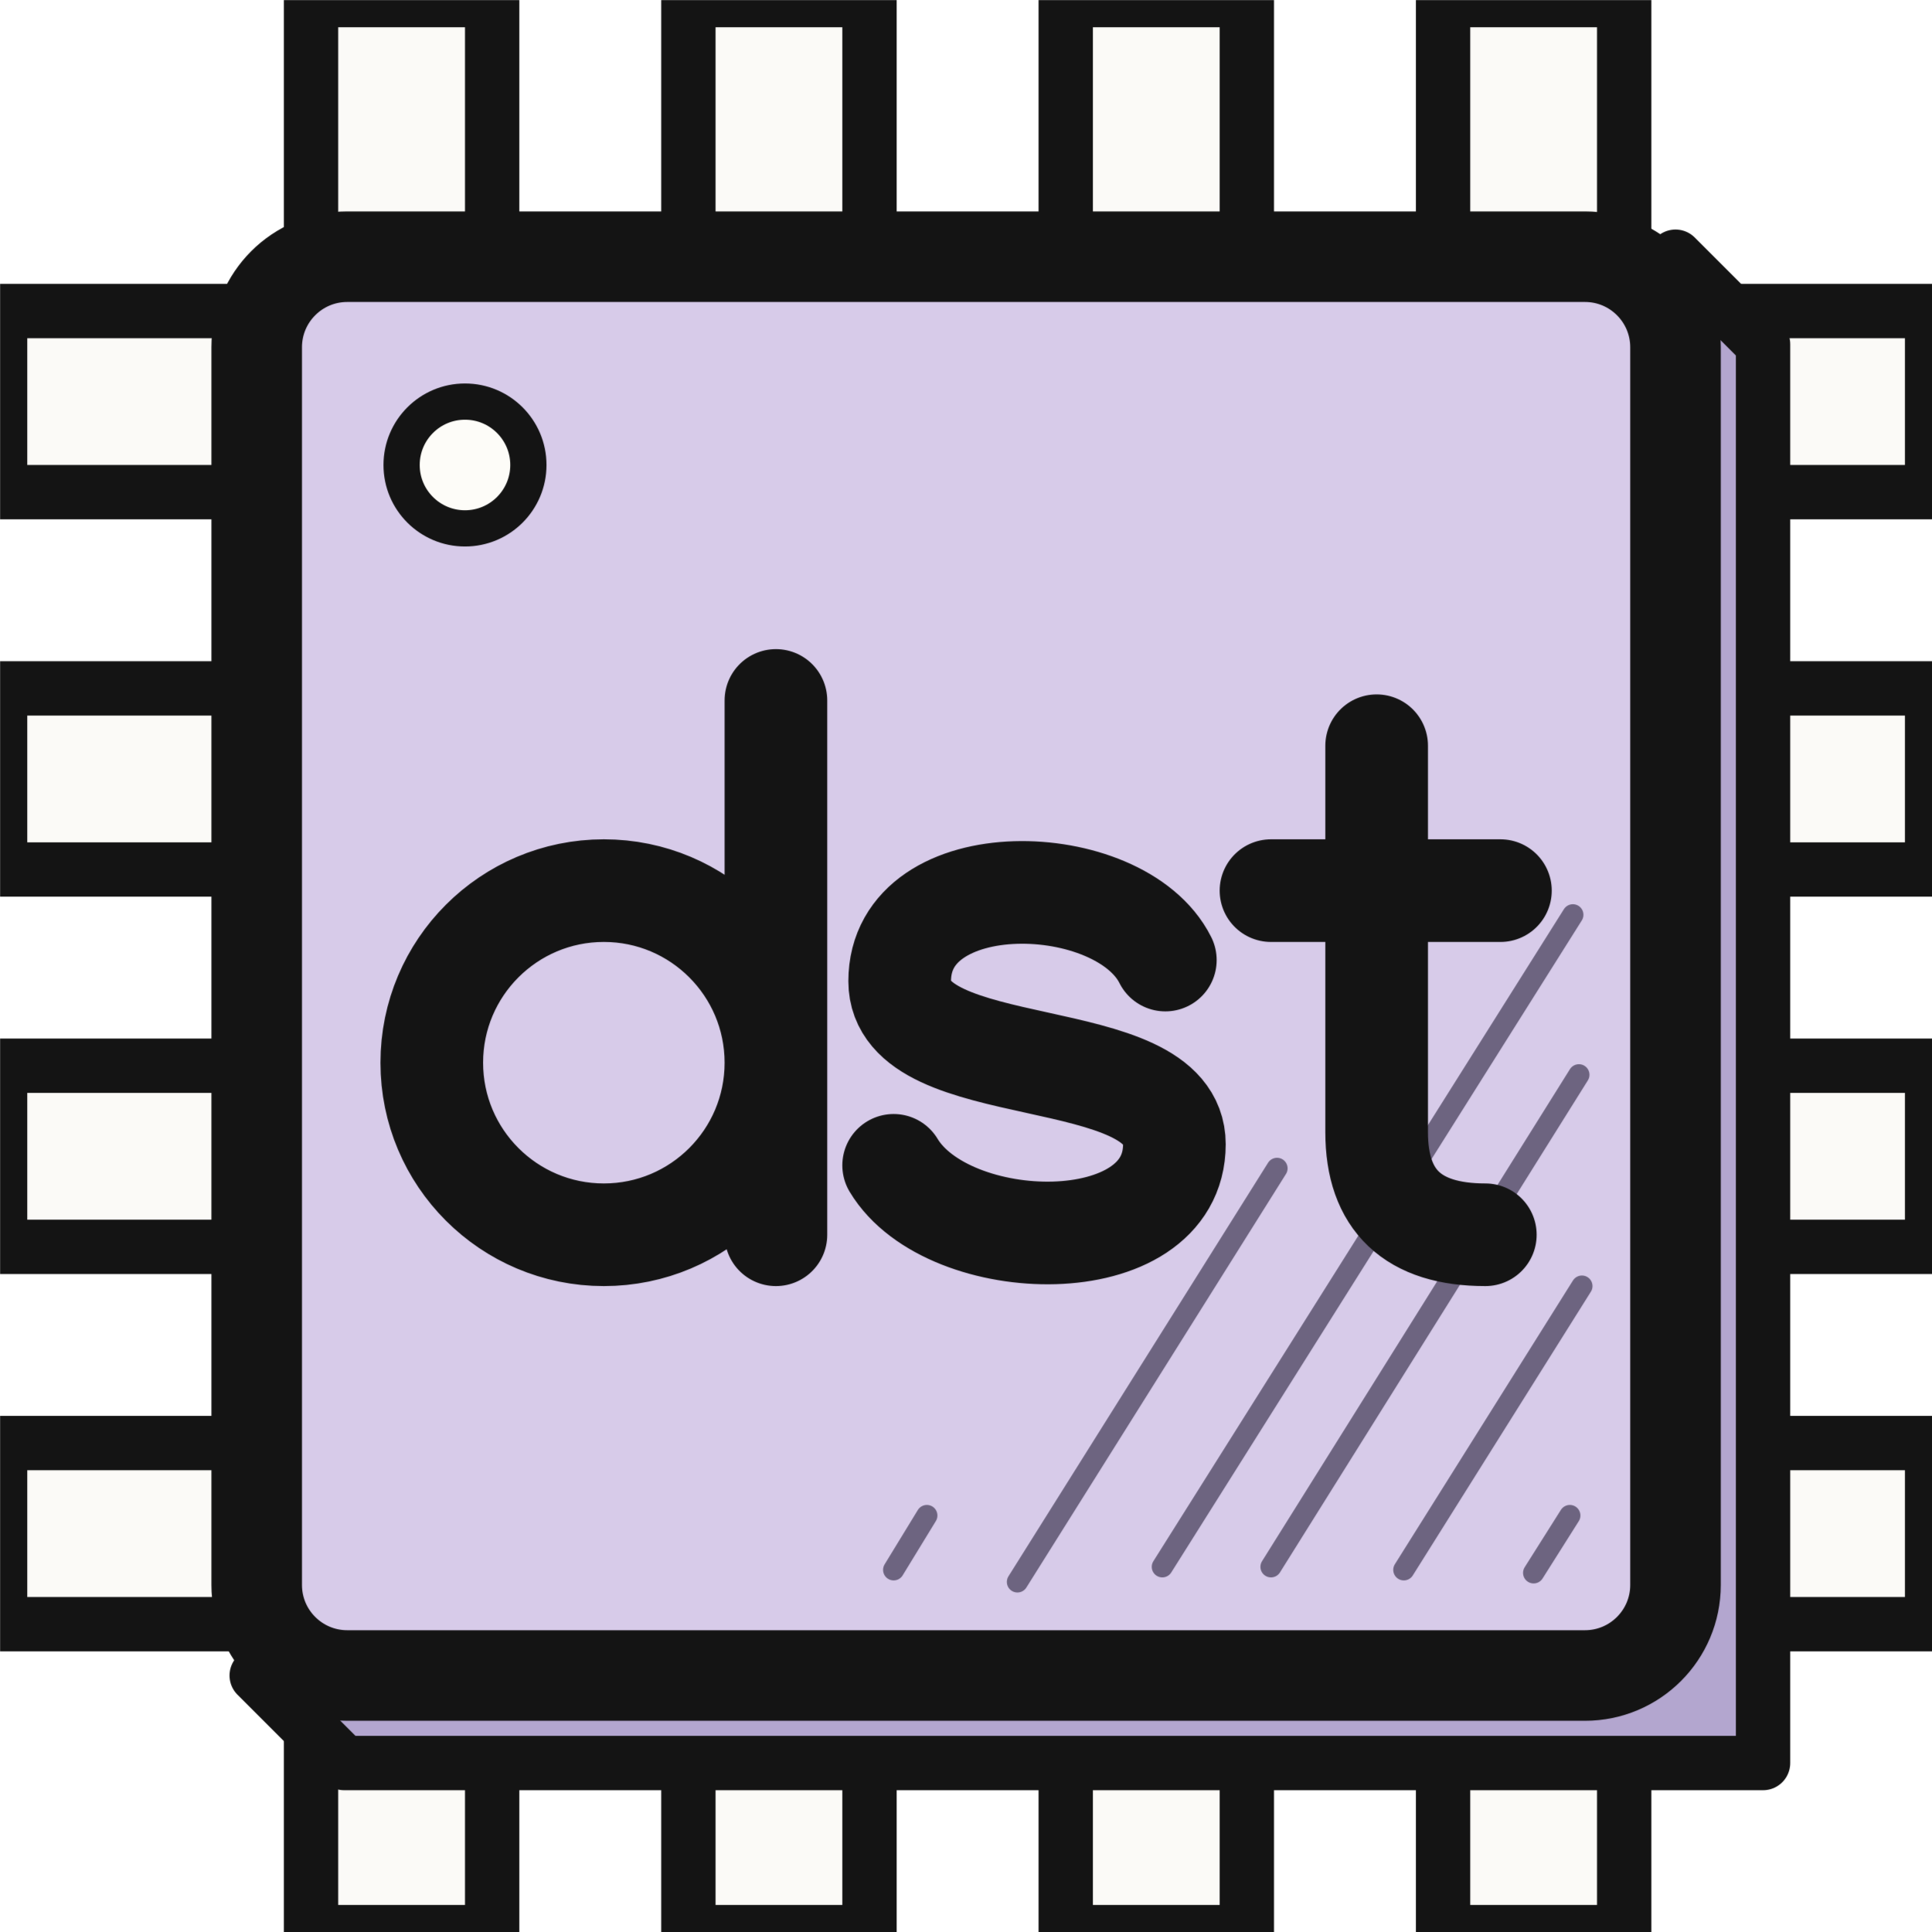
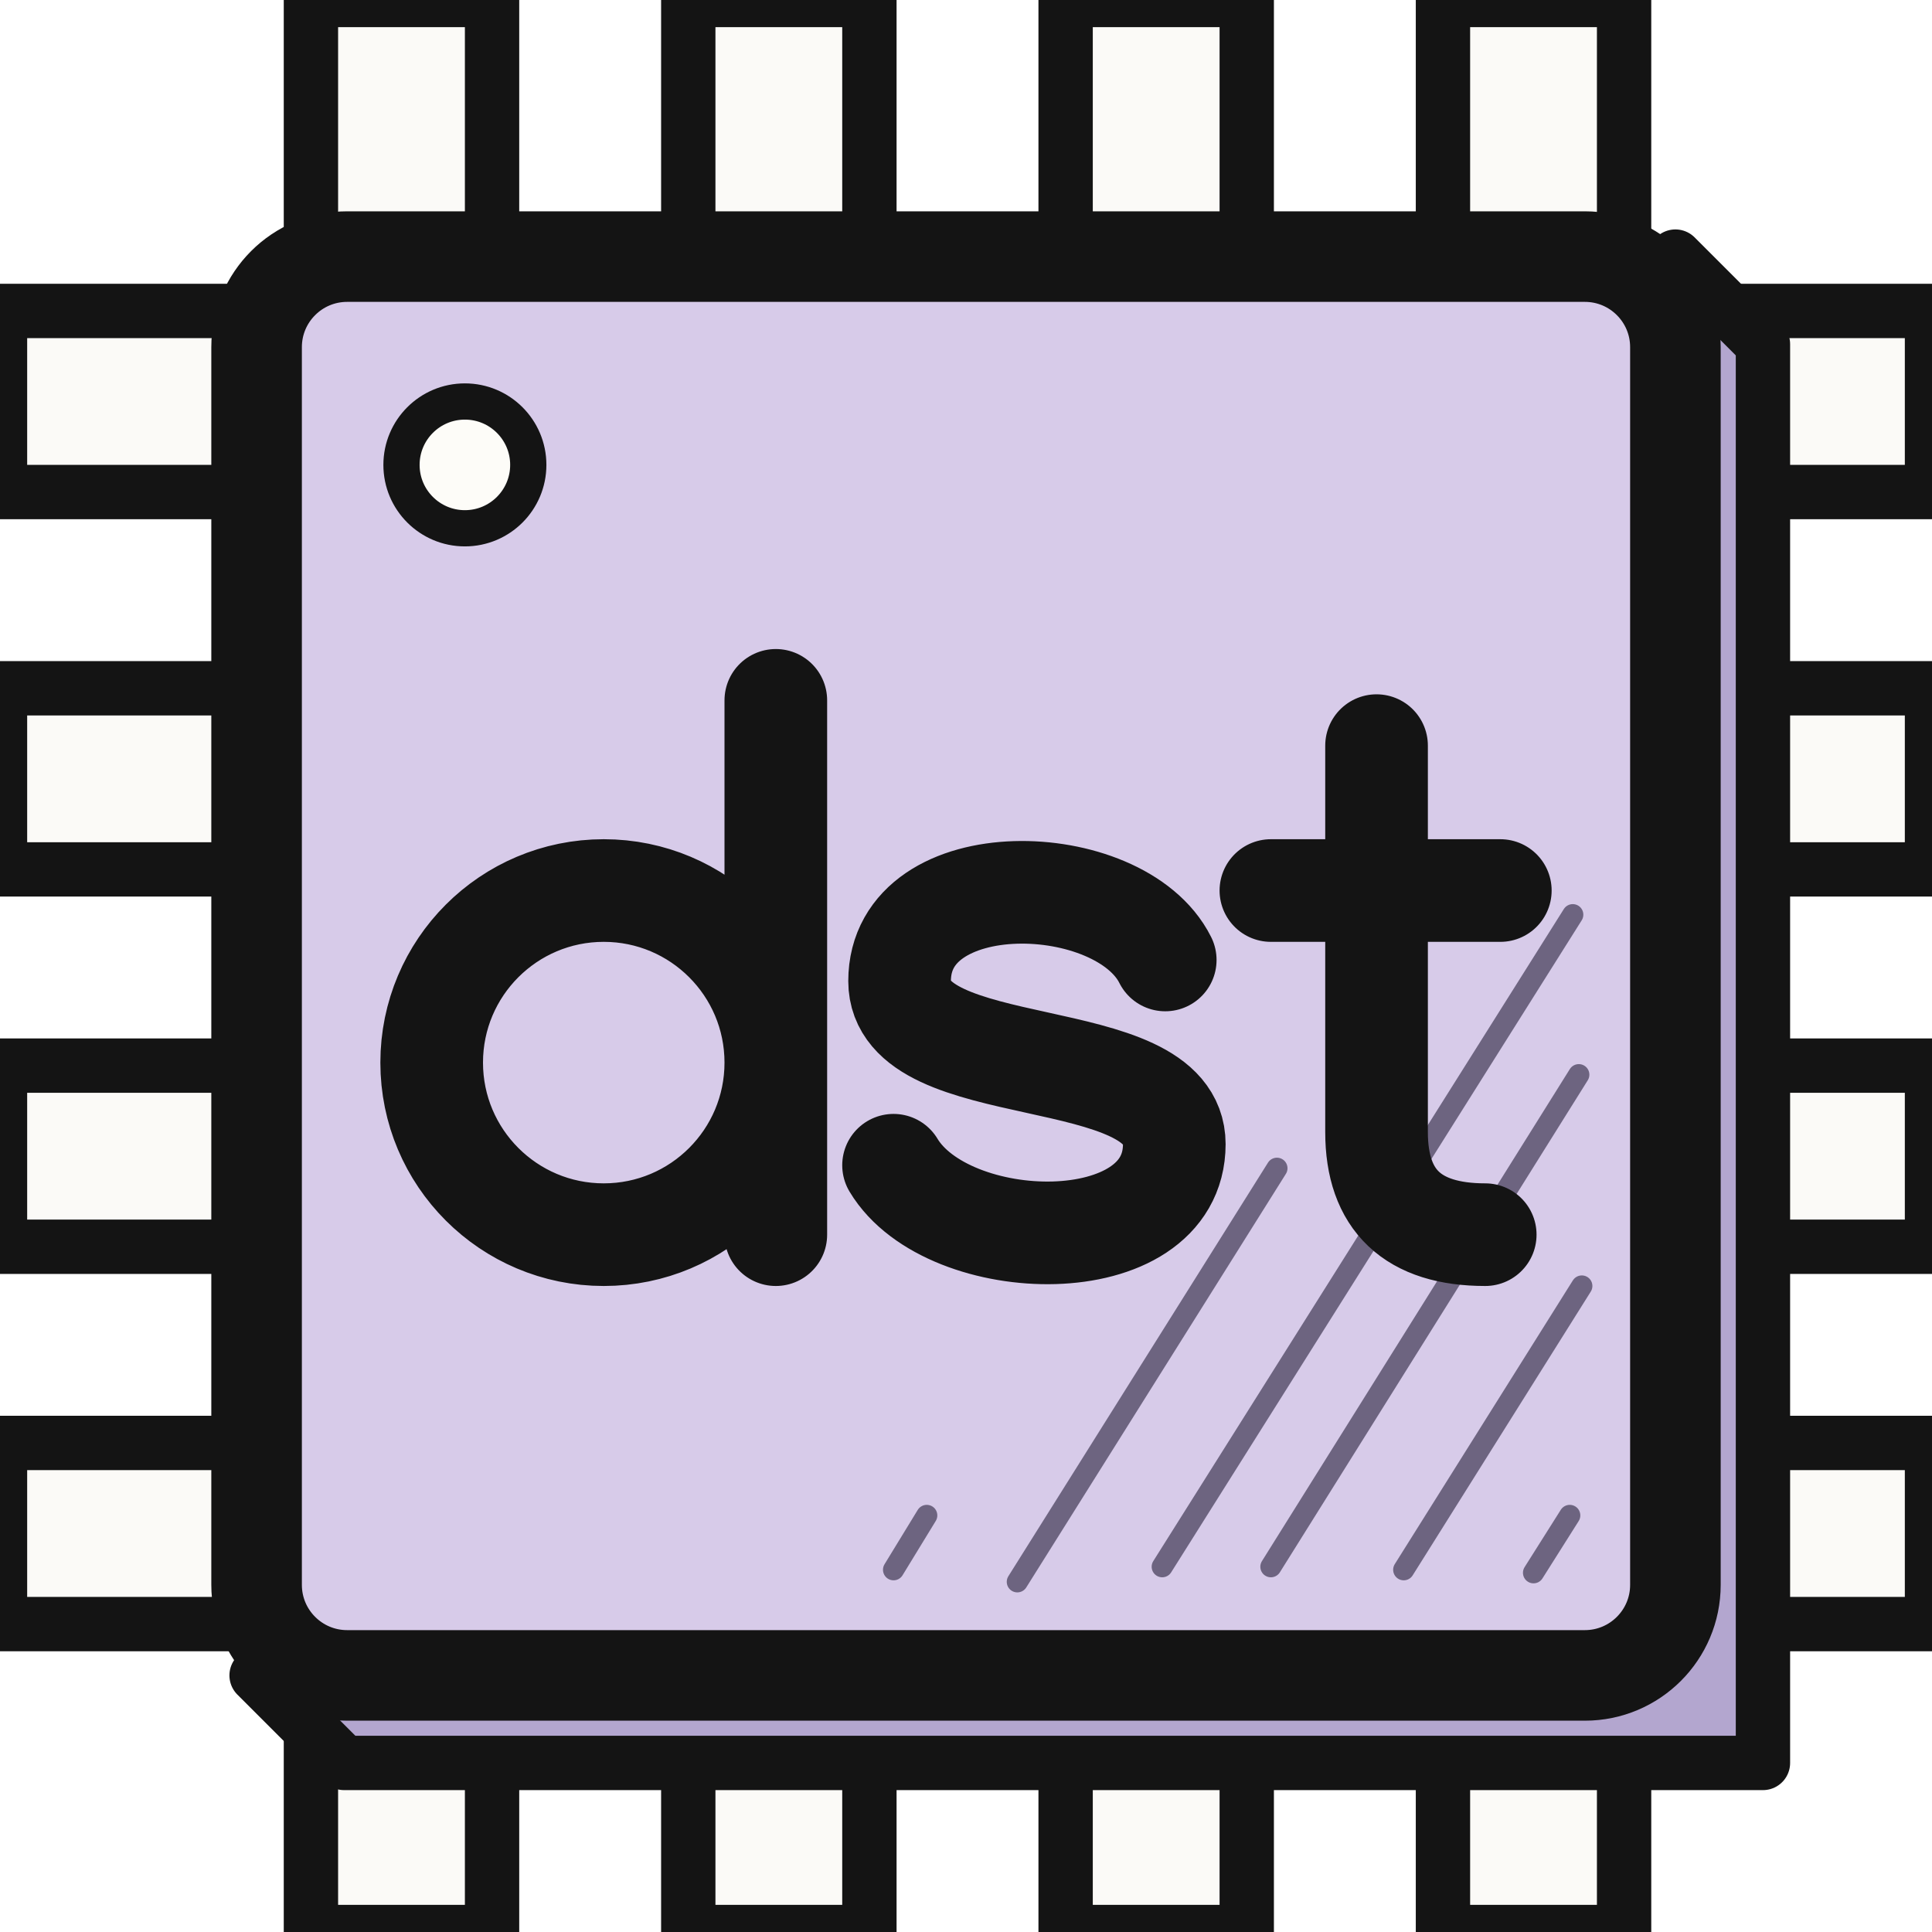
<svg xmlns="http://www.w3.org/2000/svg" viewBox="0 0 64 64" width="64" height="64">
-   <filter id="w" x="-5%" y="-5%" width="110%" height="110%">
-     <feTurbulence type="fractalNoise" baseFrequency="0" numOctaves="2" seed="7" />
-     <feDisplacementMap in="SourceGraphic" scale="1.8" xChannelSelector="R" yChannelSelector="G" />
-   </filter>
-   <g filter="url(#w)">
-     <path fill="#fbfaf7" stroke="#141414" stroke-width="1.8" stroke-linejoin="round" d="M10.3 0h6v10h-6ZM10.3 54h6v10h-6ZM0 10.3h10v6h-10ZM54 10.3h10v6h-10ZM22.8 0h6v10h-6ZM22.8 54h6v10h-6ZM0 22.8h10v6h-10ZM54 22.8h10v6h-10ZM35.3 0h6v10h-6ZM35.3 54h6v10h-6ZM0 35.3h10v6h-10ZM54 35.3h10v6h-10ZM47.8 0h6v10h-6ZM47.8 54h6v10h-6ZM0 47.8h10v6h-10ZM54 47.8h10v6h-10Z" />
-     <path fill="#b3a6cf" stroke="#141414" stroke-width="1.8" stroke-linejoin="round" d="M8.5 55.5l2.9 2.9h47v-47l-2.9 -2.9Z" />
-     <rect x="8.5" y="8.5" width="47" height="47" rx="3" fill="#d7cbe9" stroke="#141414" stroke-width="3" />
-     <path fill="none" stroke="#6d6480" stroke-linecap="round" stroke-linejoin="round" stroke-width="0.7" d="M29.6 52L30.7 50.2M33.7 52.4L42.3 38.7M38.5 51.9L52.1 30.3M42.1 51.9L52.3 35.6M46.5 52L52.4 42.6M50.8 52.1L52 50.2" />
-     <circle cx="15.4" cy="15.4" r="2.1" fill="#fdfcf8" stroke="#141414" stroke-width="1.2" />
-     <path fill="none" stroke="#141414" stroke-linecap="round" stroke-linejoin="round" stroke-width="3.4" d="M25.7 23.2V40.9M25.7 35.2a5.7 5.7 0 1 1 -11.4 0a5.7 5.7 0 1 1 11.4 0M38.6 31.8C37.1 28.8 29.8 28.6 29.8 32.5C29.8 35.9 38.9 34.5 38.9 37.9C38.9 41.8 31.4 41.6 29.6 38.6M45.6 24.7V37.5Q45.6 40.9 49.2 40.9M42.1 29.5H49.7" />
-   </g>
+   <path fill="#fbfaf7" stroke="#141414" stroke-width="1.8" stroke-linejoin="round" d="M10.3 0h6v10h-6ZM10.3 54h6v10h-6ZM0 10.3h10v6h-10ZM54 10.3h10v6h-10ZM22.8 0h6v10h-6ZM22.8 54h6v10h-6ZM0 22.8h10v6h-10ZM54 22.8h10v6h-10ZM35.3 0h6v10h-6ZM35.3 54h6v10h-6ZM0 35.3h10v6h-10ZM54 35.3h10v6h-10ZM47.8 0h6v10h-6ZM47.8 54h6v10h-6ZM0 47.8h10v6h-10ZM54 47.8h10v6h-10Z" />
+   <path fill="#b3a6cf" stroke="#141414" stroke-width="1.8" stroke-linejoin="round" d="M8.5 55.5l2.9 2.9h47v-47l-2.9 -2.9Z" />
+   <rect x="8.5" y="8.5" width="47" height="47" rx="3" fill="#d7cbe9" stroke="#141414" stroke-width="3" />
+   <path fill="none" stroke="#6d6480" stroke-linecap="round" stroke-linejoin="round" stroke-width="0.7" d="M29.6 52L30.7 50.2M33.7 52.4L42.3 38.7M38.5 51.9L52.1 30.3M42.1 51.9L52.3 35.6M46.5 52L52.4 42.6M50.8 52.1L52 50.2" />
+   <circle cx="15.4" cy="15.4" r="2.1" fill="#fdfcf8" stroke="#141414" stroke-width="1.2" />
+   <path fill="none" stroke="#141414" stroke-linecap="round" stroke-linejoin="round" stroke-width="3.4" d="M25.7 23.2V40.9M25.7 35.2a5.7 5.7 0 1 1 -11.4 0a5.7 5.7 0 1 1 11.4 0M38.6 31.8C37.1 28.8 29.8 28.6 29.8 32.5C29.8 35.9 38.9 34.5 38.9 37.9C38.9 41.8 31.4 41.6 29.6 38.6M45.6 24.7V37.5Q45.6 40.9 49.2 40.9M42.1 29.5H49.7" />
</svg>
